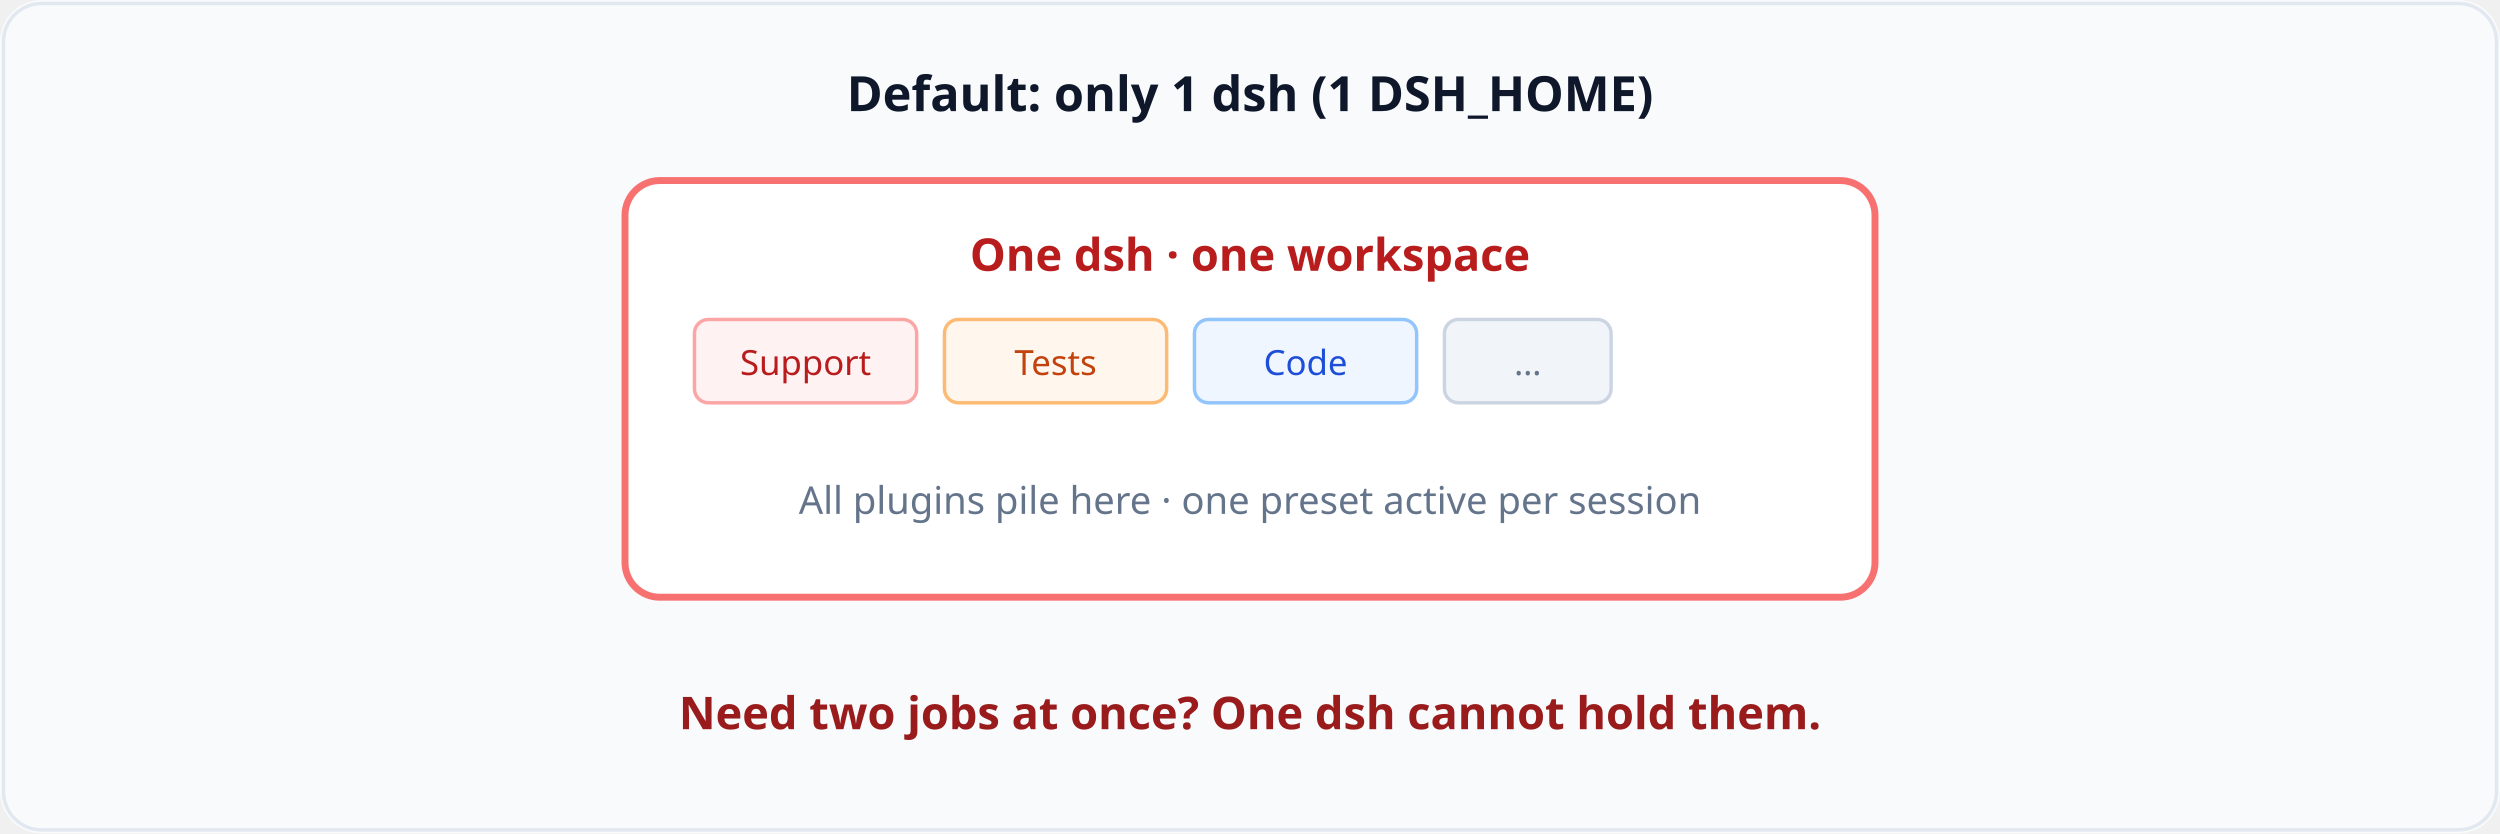
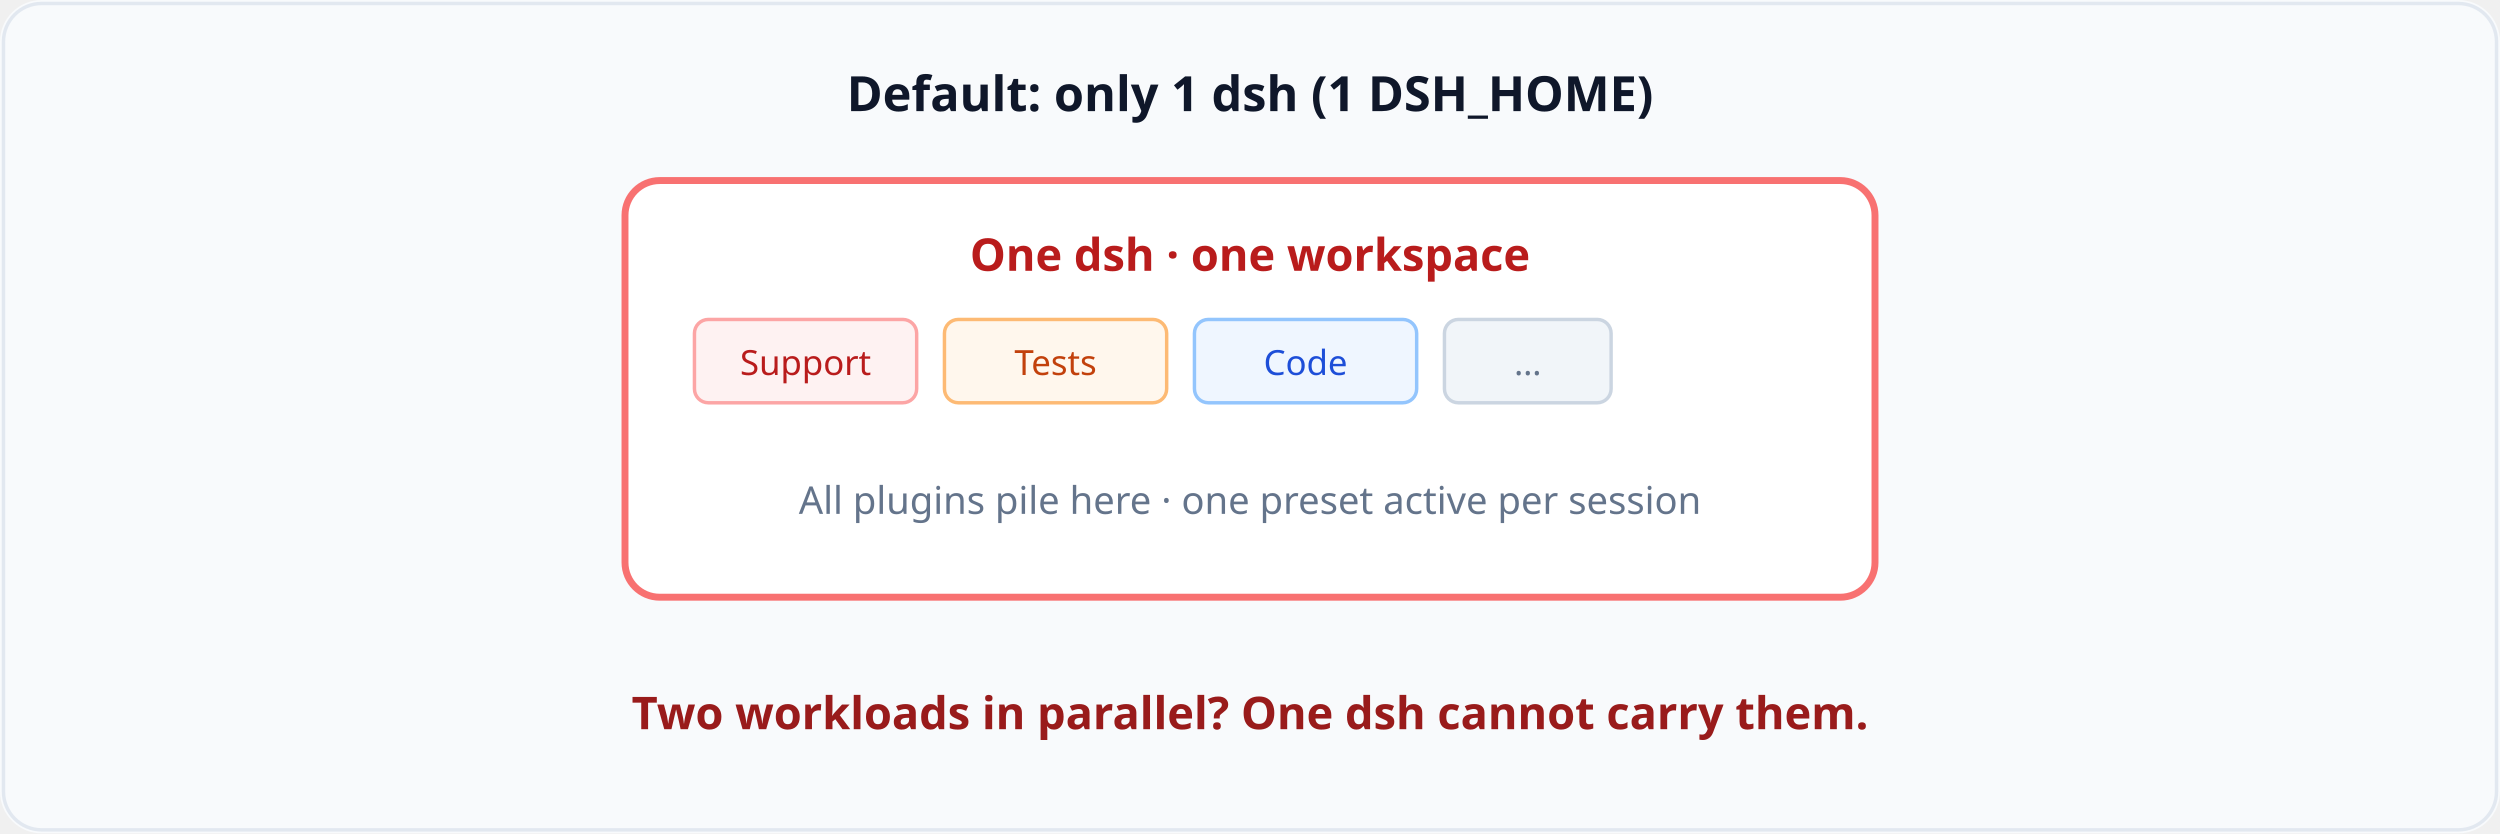
<svg xmlns="http://www.w3.org/2000/svg" viewBox="0 0 720 240" fill="none">
  <rect width="720" height="240" rx="12" fill="#f8fafc" />
  <rect x="1" y="1" width="718" height="238" rx="11" stroke="#e2e8f0" />
  <text x="360" y="32" text-anchor="middle" font-family="Segoe UI, sans-serif" font-size="14" font-weight="700" fill="#0f172a">Default: only 1 dsh (1 DSH_HOME)</text>
  <rect x="180" y="52" width="360" height="120" rx="10" fill="#fff" stroke="#f87171" stroke-width="2" />
  <text x="360" y="78" text-anchor="middle" font-family="Segoe UI, sans-serif" font-size="13" font-weight="700" fill="#b91c1c">One dsh · one workspace</text>
  <rect x="200" y="92" width="64" height="24" rx="4" fill="#fef2f2" stroke="#fca5a5" />
  <text x="232" y="108" text-anchor="middle" font-family="Segoe UI, sans-serif" font-size="10" fill="#b91c1c">Support</text>
  <rect x="272" y="92" width="64" height="24" rx="4" fill="#fff7ed" stroke="#fdba74" />
  <text x="304" y="108" text-anchor="middle" font-family="Segoe UI, sans-serif" font-size="10" fill="#c2410c">Tests</text>
  <rect x="344" y="92" width="64" height="24" rx="4" fill="#eff6ff" stroke="#93c5fd" />
  <text x="376" y="108" text-anchor="middle" font-family="Segoe UI, sans-serif" font-size="10" fill="#1d4ed8">Code</text>
  <rect x="416" y="92" width="48" height="24" rx="4" fill="#f1f5f9" stroke="#cbd5e1" />
  <text x="440" y="108" text-anchor="middle" font-family="Segoe UI, sans-serif" font-size="10" fill="#64748b">…</text>
  <text x="360" y="148" text-anchor="middle" font-family="Segoe UI, sans-serif" font-size="11" fill="#64748b">All plugins pile here · one preset active per session</text>
-   <text x="360" y="210" text-anchor="middle" font-family="Segoe UI, sans-serif" font-size="13" font-weight="600" fill="#991b1b">Need two jobs at once? One dsh cannot hold them.</text>
+   <text x="360" y="210" text-anchor="middle" font-family="Segoe UI, sans-serif" font-size="13" font-weight="600" fill="#991b1b">Two workloads in parallel? One dsh cannot carry them.</text>
</svg>
